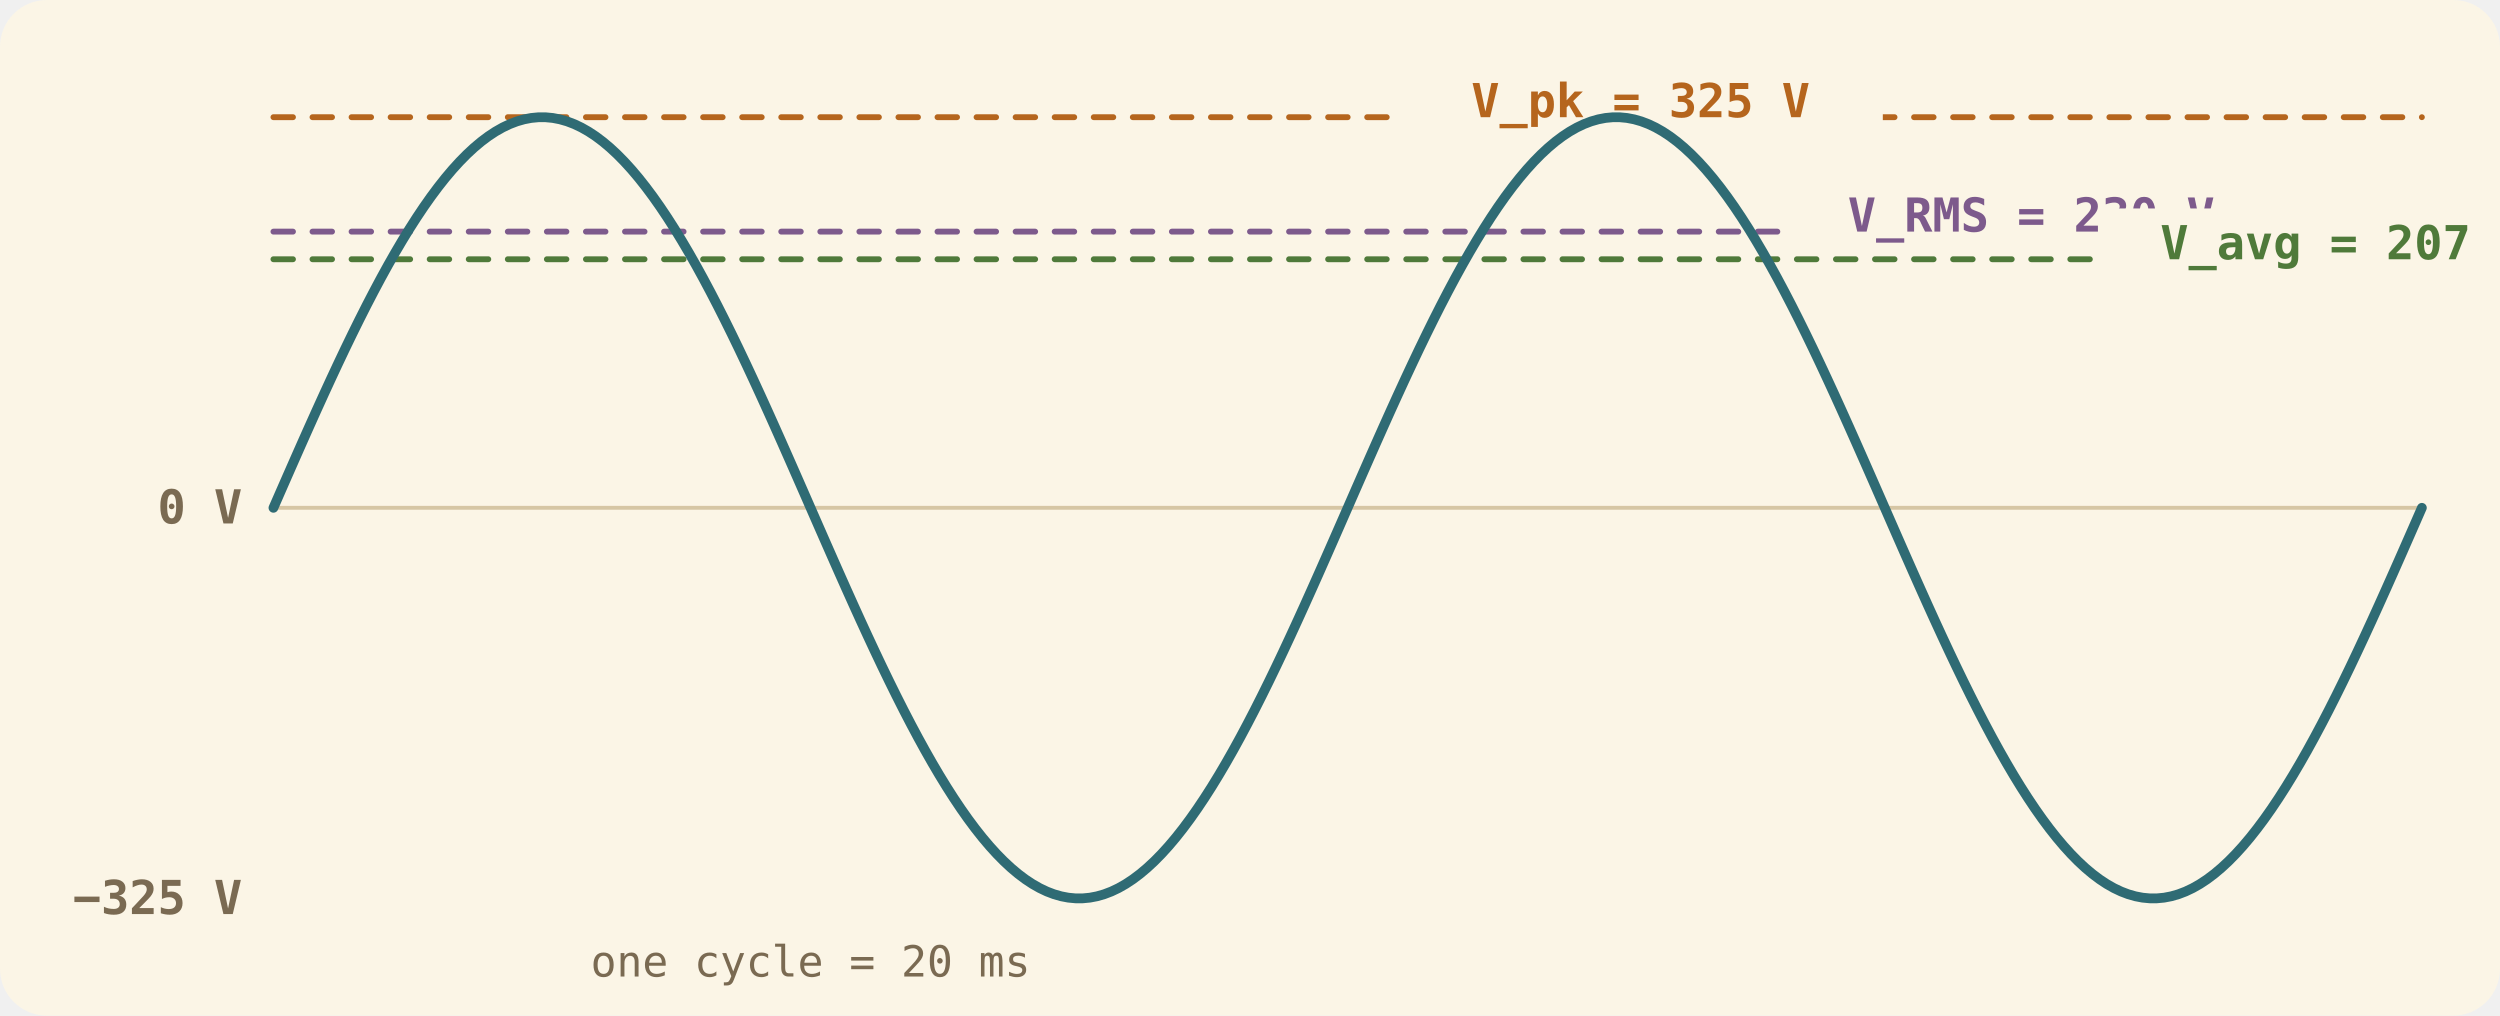
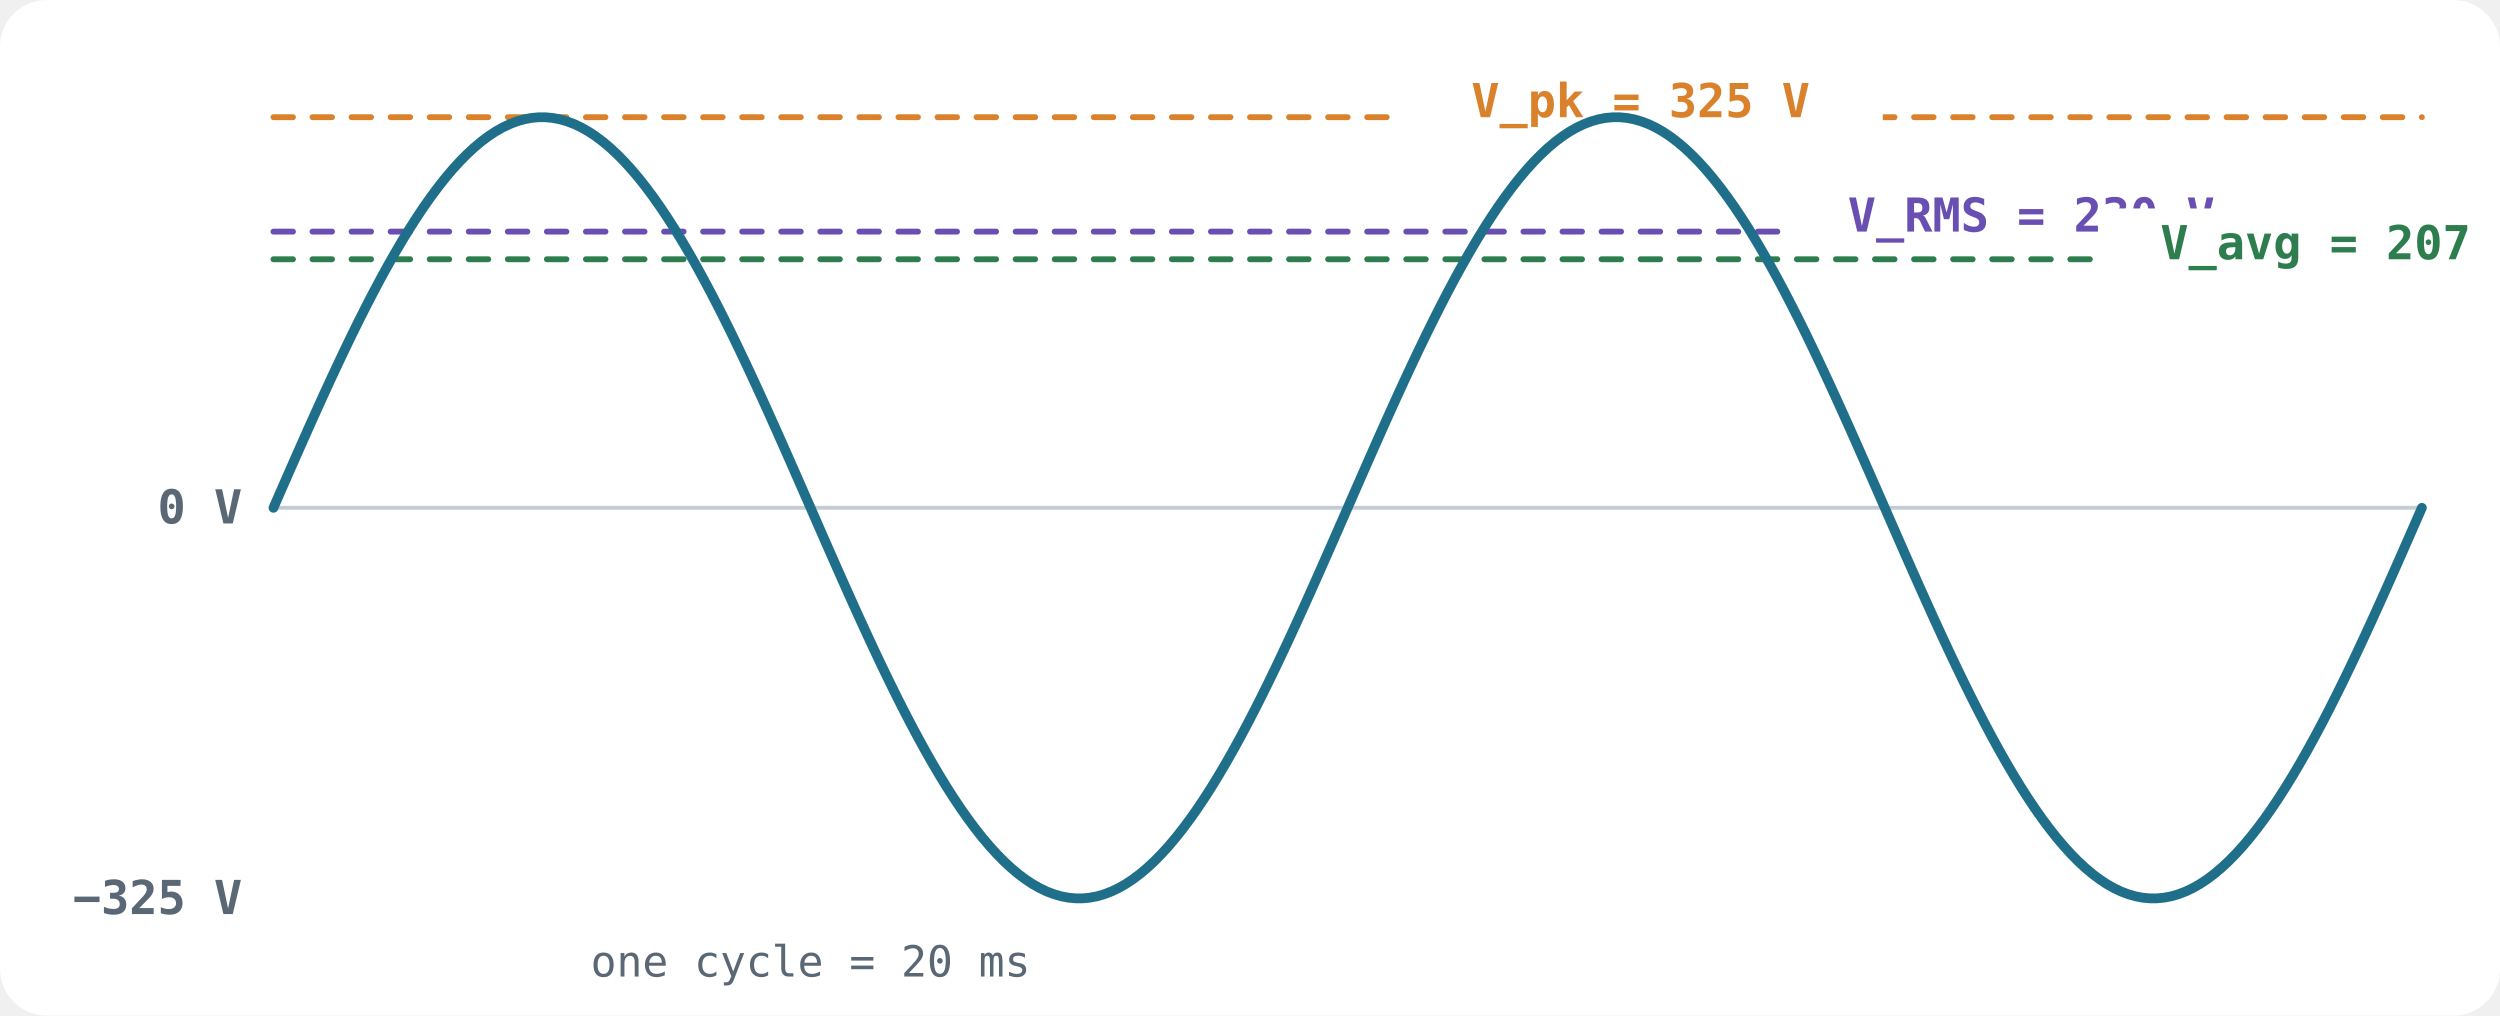
<svg xmlns="http://www.w3.org/2000/svg" viewBox="0 0 640 260" width="640" height="260">
-   <rect width="640" height="260" rx="12" fill="#fbf5e6" />
-   <polyline points="70,130 620,130" fill="none" stroke="#d6c6a4" stroke-width="1" stroke-linecap="round" stroke-linejoin="round" />
-   <polyline points="70,30.0 620,30.0" fill="none" stroke="#b5651d" stroke-width="1.5" stroke-linecap="round" stroke-linejoin="round" stroke-dasharray="5 5" />
-   <rect x="358" y="17.0" width="124" height="16" fill="#fbf5e6" />
-   <text x="420" y="30.0" font-family="JetBrains Mono, monospace" font-size="12" font-weight="600" fill="#b5651d" text-anchor="middle">V_pk = 325 V</text>
-   <polyline points="70,59.296 620,59.296" fill="none" stroke="#7d5a8c" stroke-width="1.5" stroke-linecap="round" stroke-linejoin="round" stroke-dasharray="5 5" />
-   <rect x="458" y="46.296" width="124" height="16" fill="#fbf5e6" />
-   <text x="520" y="59.296" font-family="JetBrains Mono, monospace" font-size="12" font-weight="600" fill="#7d5a8c" text-anchor="middle">V_RMS = 230 V</text>
-   <polyline points="70,66.366 620,66.366" fill="none" stroke="#4f7a3a" stroke-width="1.5" stroke-linecap="round" stroke-linejoin="round" stroke-dasharray="5 5" />
-   <rect x="538" y="53.366" width="124" height="16" fill="#fbf5e6" />
-   <text x="600" y="66.366" font-family="JetBrains Mono, monospace" font-size="12" font-weight="600" fill="#4f7a3a" text-anchor="middle">V_avg = 207 V</text>
-   <polyline points="70.0,130.0 71.833,125.812 73.667,121.632 75.5,117.467 77.333,113.323 79.167,109.209 81.0,105.131 82.833,101.097 84.667,97.113 86.5,93.188 88.333,89.326 90.167,85.536 92.0,81.825 93.833,78.197 95.667,74.661 97.5,71.221 99.333,67.885 101.167,64.658 103.0,61.545 104.833,58.553 106.667,55.686 108.5,52.949 110.333,50.347 112.167,47.885 114.0,45.567 115.833,43.397 117.667,41.38 119.5,39.517 121.333,37.814 123.167,36.272 125.0,34.894 126.833,33.684 128.667,32.642 130.5,31.771 132.333,31.073 134.167,30.548 136.0,30.197 137.833,30.022 139.667,30.022 141.5,30.197 143.333,30.548 145.167,31.073 147.0,31.771 148.833,32.642 150.667,33.684 152.5,34.894 154.333,36.272 156.167,37.814 158.0,39.517 159.833,41.38 161.667,43.397 163.5,45.567 165.333,47.885 167.167,50.347 169.0,52.949 170.833,55.686 172.667,58.553 174.5,61.545 176.333,64.658 178.167,67.885 180.0,71.221 181.833,74.661 183.667,78.197 185.5,81.825 187.333,85.536 189.167,89.326 191.0,93.188 192.833,97.113 194.667,101.097 196.5,105.131 198.333,109.209 200.167,113.323 202.0,117.467 203.833,121.632 205.667,125.812 207.5,130.0 209.333,134.188 211.167,138.368 213.0,142.533 214.833,146.677 216.667,150.791 218.5,154.869 220.333,158.903 222.167,162.887 224.0,166.812 225.833,170.674 227.667,174.464 229.5,178.175 231.333,181.803 233.167,185.339 235.0,188.779 236.833,192.115 238.667,195.342 240.5,198.455 242.333,201.447 244.167,204.314 246.0,207.051 247.833,209.653 249.667,212.115 251.5,214.433 253.333,216.603 255.167,218.62 257.0,220.483 258.833,222.186 260.667,223.728 262.5,225.106 264.333,226.316 266.167,227.358 268.0,228.229 269.833,228.927 271.667,229.452 273.5,229.803 275.333,229.978 277.167,229.978 279.0,229.803 280.833,229.452 282.667,228.927 284.5,228.229 286.333,227.358 288.167,226.316 290.0,225.106 291.833,223.728 293.667,222.186 295.5,220.483 297.333,218.62 299.167,216.603 301.0,214.433 302.833,212.115 304.667,209.653 306.5,207.051 308.333,204.314 310.167,201.447 312.0,198.455 313.833,195.342 315.667,192.115 317.5,188.779 319.333,185.339 321.167,181.803 323.0,178.175 324.833,174.464 326.667,170.674 328.5,166.812 330.333,162.887 332.167,158.903 334.0,154.869 335.833,150.791 337.667,146.677 339.5,142.533 341.333,138.368 343.167,134.188 345.0,130 346.833,125.812 348.667,121.632 350.5,117.467 352.333,113.323 354.167,109.209 356.0,105.131 357.833,101.097 359.667,97.113 361.5,93.188 363.333,89.326 365.167,85.536 367.0,81.825 368.833,78.197 370.667,74.661 372.5,71.221 374.333,67.885 376.167,64.658 378.0,61.545 379.833,58.553 381.667,55.686 383.5,52.949 385.333,50.347 387.167,47.885 389.0,45.567 390.833,43.397 392.667,41.38 394.5,39.517 396.333,37.814 398.167,36.272 400.0,34.894 401.833,33.684 403.667,32.642 405.5,31.771 407.333,31.073 409.167,30.548 411.0,30.197 412.833,30.022 414.667,30.022 416.5,30.197 418.333,30.548 420.167,31.073 422.0,31.771 423.833,32.642 425.667,33.684 427.5,34.894 429.333,36.272 431.167,37.814 433.0,39.517 434.833,41.38 436.667,43.397 438.5,45.567 440.333,47.885 442.167,50.347 444.0,52.949 445.833,55.686 447.667,58.553 449.5,61.545 451.333,64.658 453.167,67.885 455.0,71.221 456.833,74.661 458.667,78.197 460.5,81.825 462.333,85.536 464.167,89.326 466.0,93.188 467.833,97.113 469.667,101.097 471.5,105.131 473.333,109.209 475.167,113.323 477.0,117.467 478.833,121.632 480.667,125.812 482.5,130 484.333,134.188 486.167,138.368 488.0,142.533 489.833,146.677 491.667,150.791 493.5,154.869 495.333,158.903 497.167,162.887 499.0,166.812 500.833,170.674 502.667,174.464 504.5,178.175 506.333,181.803 508.167,185.339 510.0,188.779 511.833,192.115 513.667,195.342 515.5,198.455 517.333,201.447 519.167,204.314 521.0,207.051 522.833,209.653 524.667,212.115 526.5,214.433 528.333,216.603 530.167,218.62 532.0,220.483 533.833,222.186 535.667,223.728 537.5,225.106 539.333,226.316 541.167,227.358 543.0,228.229 544.833,228.927 546.667,229.452 548.5,229.803 550.333,229.978 552.167,229.978 554.0,229.803 555.833,229.452 557.667,228.927 559.5,228.229 561.333,227.358 563.167,226.316 565.0,225.106 566.833,223.728 568.667,222.186 570.5,220.483 572.333,218.62 574.167,216.603 576.0,214.433 577.833,212.115 579.667,209.653 581.5,207.051 583.333,204.314 585.167,201.447 587.0,198.455 588.833,195.342 590.667,192.115 592.5,188.779 594.333,185.339 596.167,181.803 598.0,178.175 599.833,174.464 601.667,170.674 603.5,166.812 605.333,162.887 607.167,158.903 609.0,154.869 610.833,150.791 612.667,146.677 614.5,142.533 616.333,138.368 618.167,134.188 620.0,130" fill="none" stroke="#2f6b74" stroke-width="2.5" stroke-linecap="round" stroke-linejoin="round" />
-   <text x="62" y="134" font-family="JetBrains Mono, monospace" font-size="12" font-weight="600" fill="#7a6a52" text-anchor="end">0 V</text>
-   <text x="62" y="234" font-family="JetBrains Mono, monospace" font-size="12" font-weight="600" fill="#7a6a52" text-anchor="end">−325 V</text>
-   <text x="207.5" y="250" font-family="JetBrains Mono, monospace" font-size="11" font-weight="400" fill="#7a6a52" text-anchor="middle">one cycle = 20 ms</text>
+   <rect width="640" height="260" rx="12" fill="#ffffff" />
+   <polyline points="70,130 620,130" fill="none" stroke="#c3ccd5" stroke-width="1" stroke-linecap="round" stroke-linejoin="round" />
+   <polyline points="70,30.0 620,30.0" fill="none" stroke="#d9822b" stroke-width="1.5" stroke-linecap="round" stroke-linejoin="round" stroke-dasharray="5 5" />
+   <rect x="358" y="17.0" width="124" height="16" fill="#ffffff" />
+   <text x="420" y="30.0" font-family="JetBrains Mono, monospace" font-size="12" font-weight="600" fill="#d9822b" text-anchor="middle">V_pk = 325 V</text>
+   <polyline points="70,59.296 620,59.296" fill="none" stroke="#6a4fb3" stroke-width="1.5" stroke-linecap="round" stroke-linejoin="round" stroke-dasharray="5 5" />
+   <rect x="458" y="46.296" width="124" height="16" fill="#ffffff" />
+   <text x="520" y="59.296" font-family="JetBrains Mono, monospace" font-size="12" font-weight="600" fill="#6a4fb3" text-anchor="middle">V_RMS = 230 V</text>
+   <polyline points="70,66.366 620,66.366" fill="none" stroke="#2e7d4f" stroke-width="1.5" stroke-linecap="round" stroke-linejoin="round" stroke-dasharray="5 5" />
+   <rect x="538" y="53.366" width="124" height="16" fill="#ffffff" />
+   <text x="600" y="66.366" font-family="JetBrains Mono, monospace" font-size="12" font-weight="600" fill="#2e7d4f" text-anchor="middle">V_avg = 207 V</text>
+   <polyline points="70.0,130.0 71.833,125.812 73.667,121.632 75.5,117.467 77.333,113.323 79.167,109.209 81.0,105.131 82.833,101.097 84.667,97.113 86.5,93.188 88.333,89.326 90.167,85.536 92.0,81.825 93.833,78.197 95.667,74.661 97.5,71.221 99.333,67.885 101.167,64.658 103.0,61.545 104.833,58.553 106.667,55.686 108.5,52.949 110.333,50.347 112.167,47.885 114.0,45.567 115.833,43.397 117.667,41.38 119.5,39.517 121.333,37.814 123.167,36.272 125.0,34.894 126.833,33.684 128.667,32.642 130.5,31.771 132.333,31.073 134.167,30.548 136.0,30.197 137.833,30.022 139.667,30.022 141.5,30.197 143.333,30.548 145.167,31.073 147.0,31.771 148.833,32.642 150.667,33.684 152.5,34.894 154.333,36.272 156.167,37.814 158.0,39.517 159.833,41.38 161.667,43.397 163.5,45.567 165.333,47.885 167.167,50.347 169.0,52.949 170.833,55.686 172.667,58.553 174.5,61.545 176.333,64.658 178.167,67.885 180.0,71.221 181.833,74.661 183.667,78.197 185.5,81.825 187.333,85.536 189.167,89.326 191.0,93.188 192.833,97.113 194.667,101.097 196.5,105.131 198.333,109.209 200.167,113.323 202.0,117.467 203.833,121.632 205.667,125.812 207.5,130.0 209.333,134.188 211.167,138.368 213.0,142.533 214.833,146.677 216.667,150.791 218.5,154.869 220.333,158.903 222.167,162.887 224.0,166.812 225.833,170.674 227.667,174.464 229.5,178.175 231.333,181.803 233.167,185.339 235.0,188.779 236.833,192.115 238.667,195.342 240.5,198.455 242.333,201.447 244.167,204.314 246.0,207.051 247.833,209.653 249.667,212.115 251.5,214.433 253.333,216.603 255.167,218.62 257.0,220.483 258.833,222.186 260.667,223.728 262.5,225.106 264.333,226.316 266.167,227.358 268.0,228.229 269.833,228.927 271.667,229.452 273.5,229.803 275.333,229.978 277.167,229.978 279.0,229.803 280.833,229.452 282.667,228.927 284.5,228.229 286.333,227.358 288.167,226.316 290.0,225.106 291.833,223.728 293.667,222.186 295.5,220.483 297.333,218.62 299.167,216.603 301.0,214.433 302.833,212.115 304.667,209.653 306.5,207.051 308.333,204.314 310.167,201.447 312.0,198.455 313.833,195.342 315.667,192.115 317.5,188.779 319.333,185.339 321.167,181.803 323.0,178.175 324.833,174.464 326.667,170.674 328.5,166.812 330.333,162.887 332.167,158.903 334.0,154.869 335.833,150.791 337.667,146.677 339.5,142.533 341.333,138.368 343.167,134.188 345.0,130 346.833,125.812 348.667,121.632 350.5,117.467 352.333,113.323 354.167,109.209 356.0,105.131 357.833,101.097 359.667,97.113 361.5,93.188 363.333,89.326 365.167,85.536 367.0,81.825 368.833,78.197 370.667,74.661 372.5,71.221 374.333,67.885 376.167,64.658 378.0,61.545 379.833,58.553 381.667,55.686 383.5,52.949 385.333,50.347 387.167,47.885 389.0,45.567 390.833,43.397 392.667,41.38 394.5,39.517 396.333,37.814 398.167,36.272 400.0,34.894 401.833,33.684 403.667,32.642 405.5,31.771 407.333,31.073 409.167,30.548 411.0,30.197 412.833,30.022 414.667,30.022 416.5,30.197 418.333,30.548 420.167,31.073 422.0,31.771 423.833,32.642 425.667,33.684 427.5,34.894 429.333,36.272 431.167,37.814 433.0,39.517 434.833,41.38 436.667,43.397 438.5,45.567 440.333,47.885 442.167,50.347 444.0,52.949 445.833,55.686 447.667,58.553 449.5,61.545 451.333,64.658 453.167,67.885 455.0,71.221 456.833,74.661 458.667,78.197 460.5,81.825 462.333,85.536 464.167,89.326 466.0,93.188 467.833,97.113 469.667,101.097 471.5,105.131 473.333,109.209 475.167,113.323 477.0,117.467 478.833,121.632 480.667,125.812 482.5,130 484.333,134.188 486.167,138.368 488.0,142.533 489.833,146.677 491.667,150.791 493.5,154.869 495.333,158.903 497.167,162.887 499.0,166.812 500.833,170.674 502.667,174.464 504.5,178.175 506.333,181.803 508.167,185.339 510.0,188.779 511.833,192.115 513.667,195.342 515.5,198.455 517.333,201.447 519.167,204.314 521.0,207.051 522.833,209.653 524.667,212.115 526.5,214.433 528.333,216.603 530.167,218.62 532.0,220.483 533.833,222.186 535.667,223.728 537.5,225.106 539.333,226.316 541.167,227.358 543.0,228.229 544.833,228.927 546.667,229.452 548.5,229.803 550.333,229.978 552.167,229.978 554.0,229.803 555.833,229.452 557.667,228.927 559.5,228.229 561.333,227.358 563.167,226.316 565.0,225.106 566.833,223.728 568.667,222.186 570.5,220.483 572.333,218.62 574.167,216.603 576.0,214.433 577.833,212.115 579.667,209.653 581.5,207.051 583.333,204.314 585.167,201.447 587.0,198.455 588.833,195.342 590.667,192.115 592.5,188.779 594.333,185.339 596.167,181.803 598.0,178.175 599.833,174.464 601.667,170.674 603.5,166.812 605.333,162.887 607.167,158.903 609.0,154.869 610.833,150.791 612.667,146.677 614.5,142.533 616.333,138.368 618.167,134.188 620.0,130" fill="none" stroke="#1f6f8b" stroke-width="2.5" stroke-linecap="round" stroke-linejoin="round" />
+   <text x="62" y="134" font-family="JetBrains Mono, monospace" font-size="12" font-weight="600" fill="#5a6774" text-anchor="end">0 V</text>
+   <text x="62" y="234" font-family="JetBrains Mono, monospace" font-size="12" font-weight="600" fill="#5a6774" text-anchor="end">−325 V</text>
+   <text x="207.5" y="250" font-family="JetBrains Mono, monospace" font-size="11" font-weight="400" fill="#5a6774" text-anchor="middle">one cycle = 20 ms</text>
</svg>
